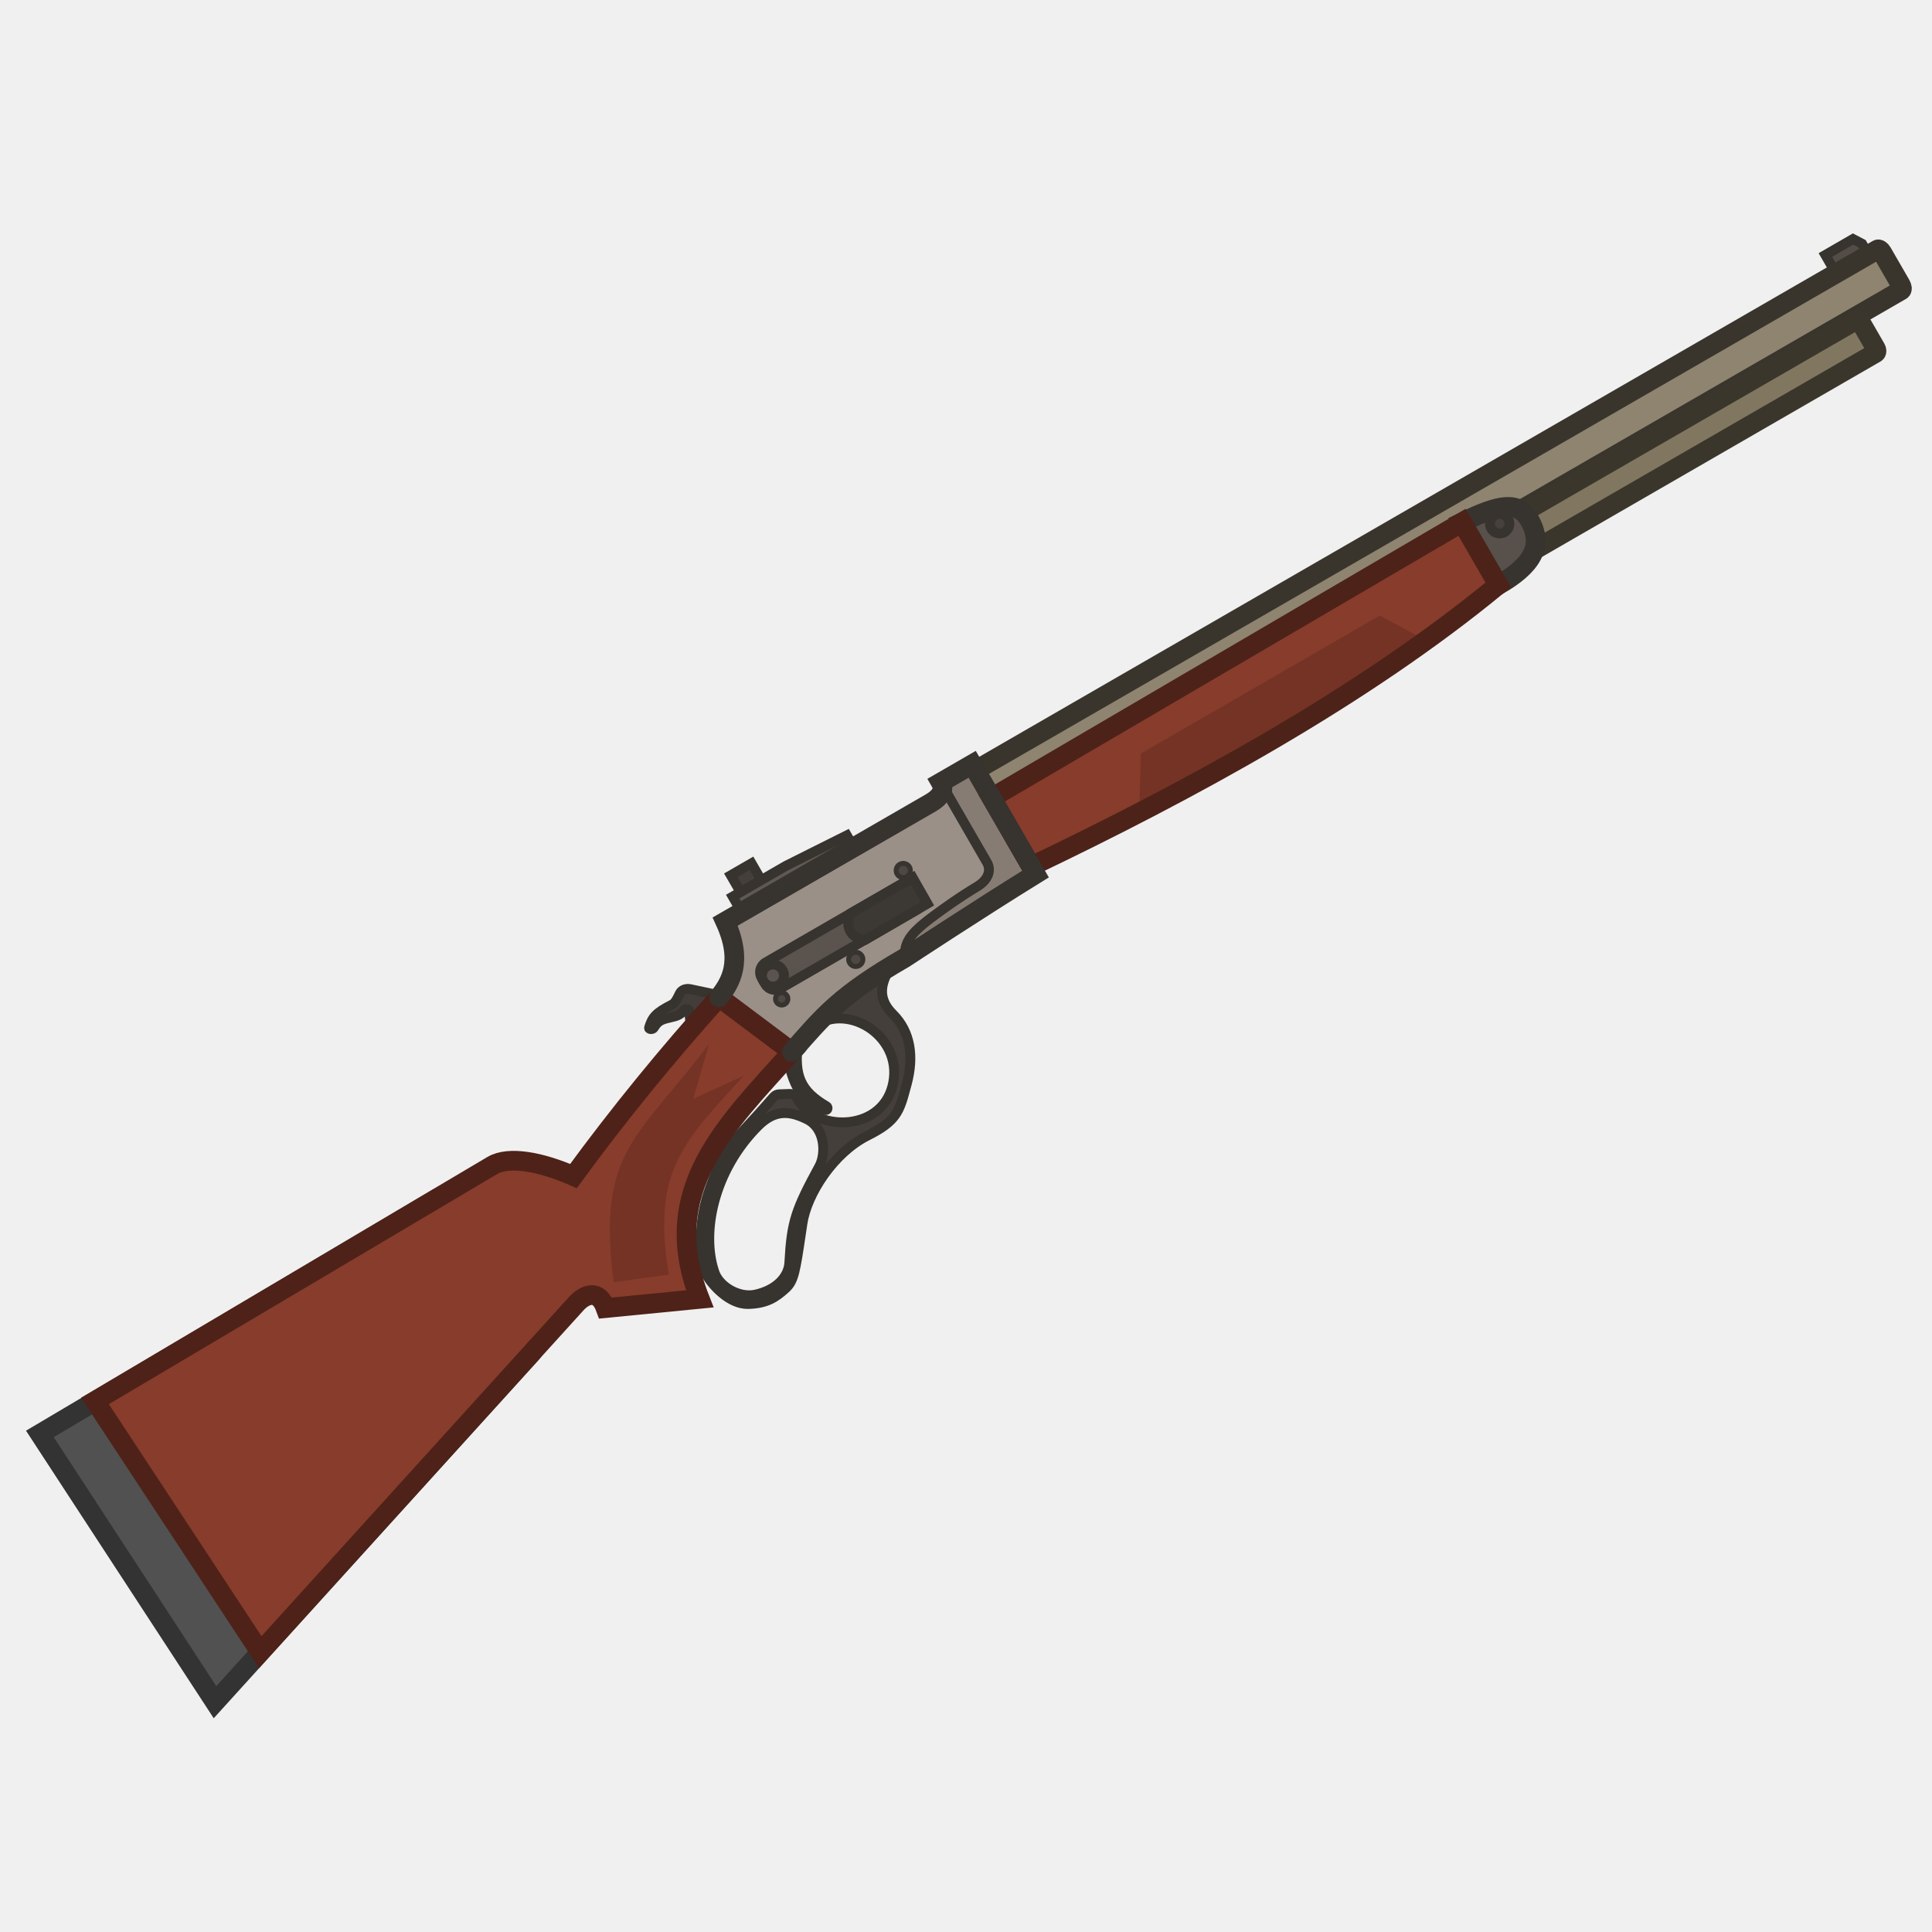
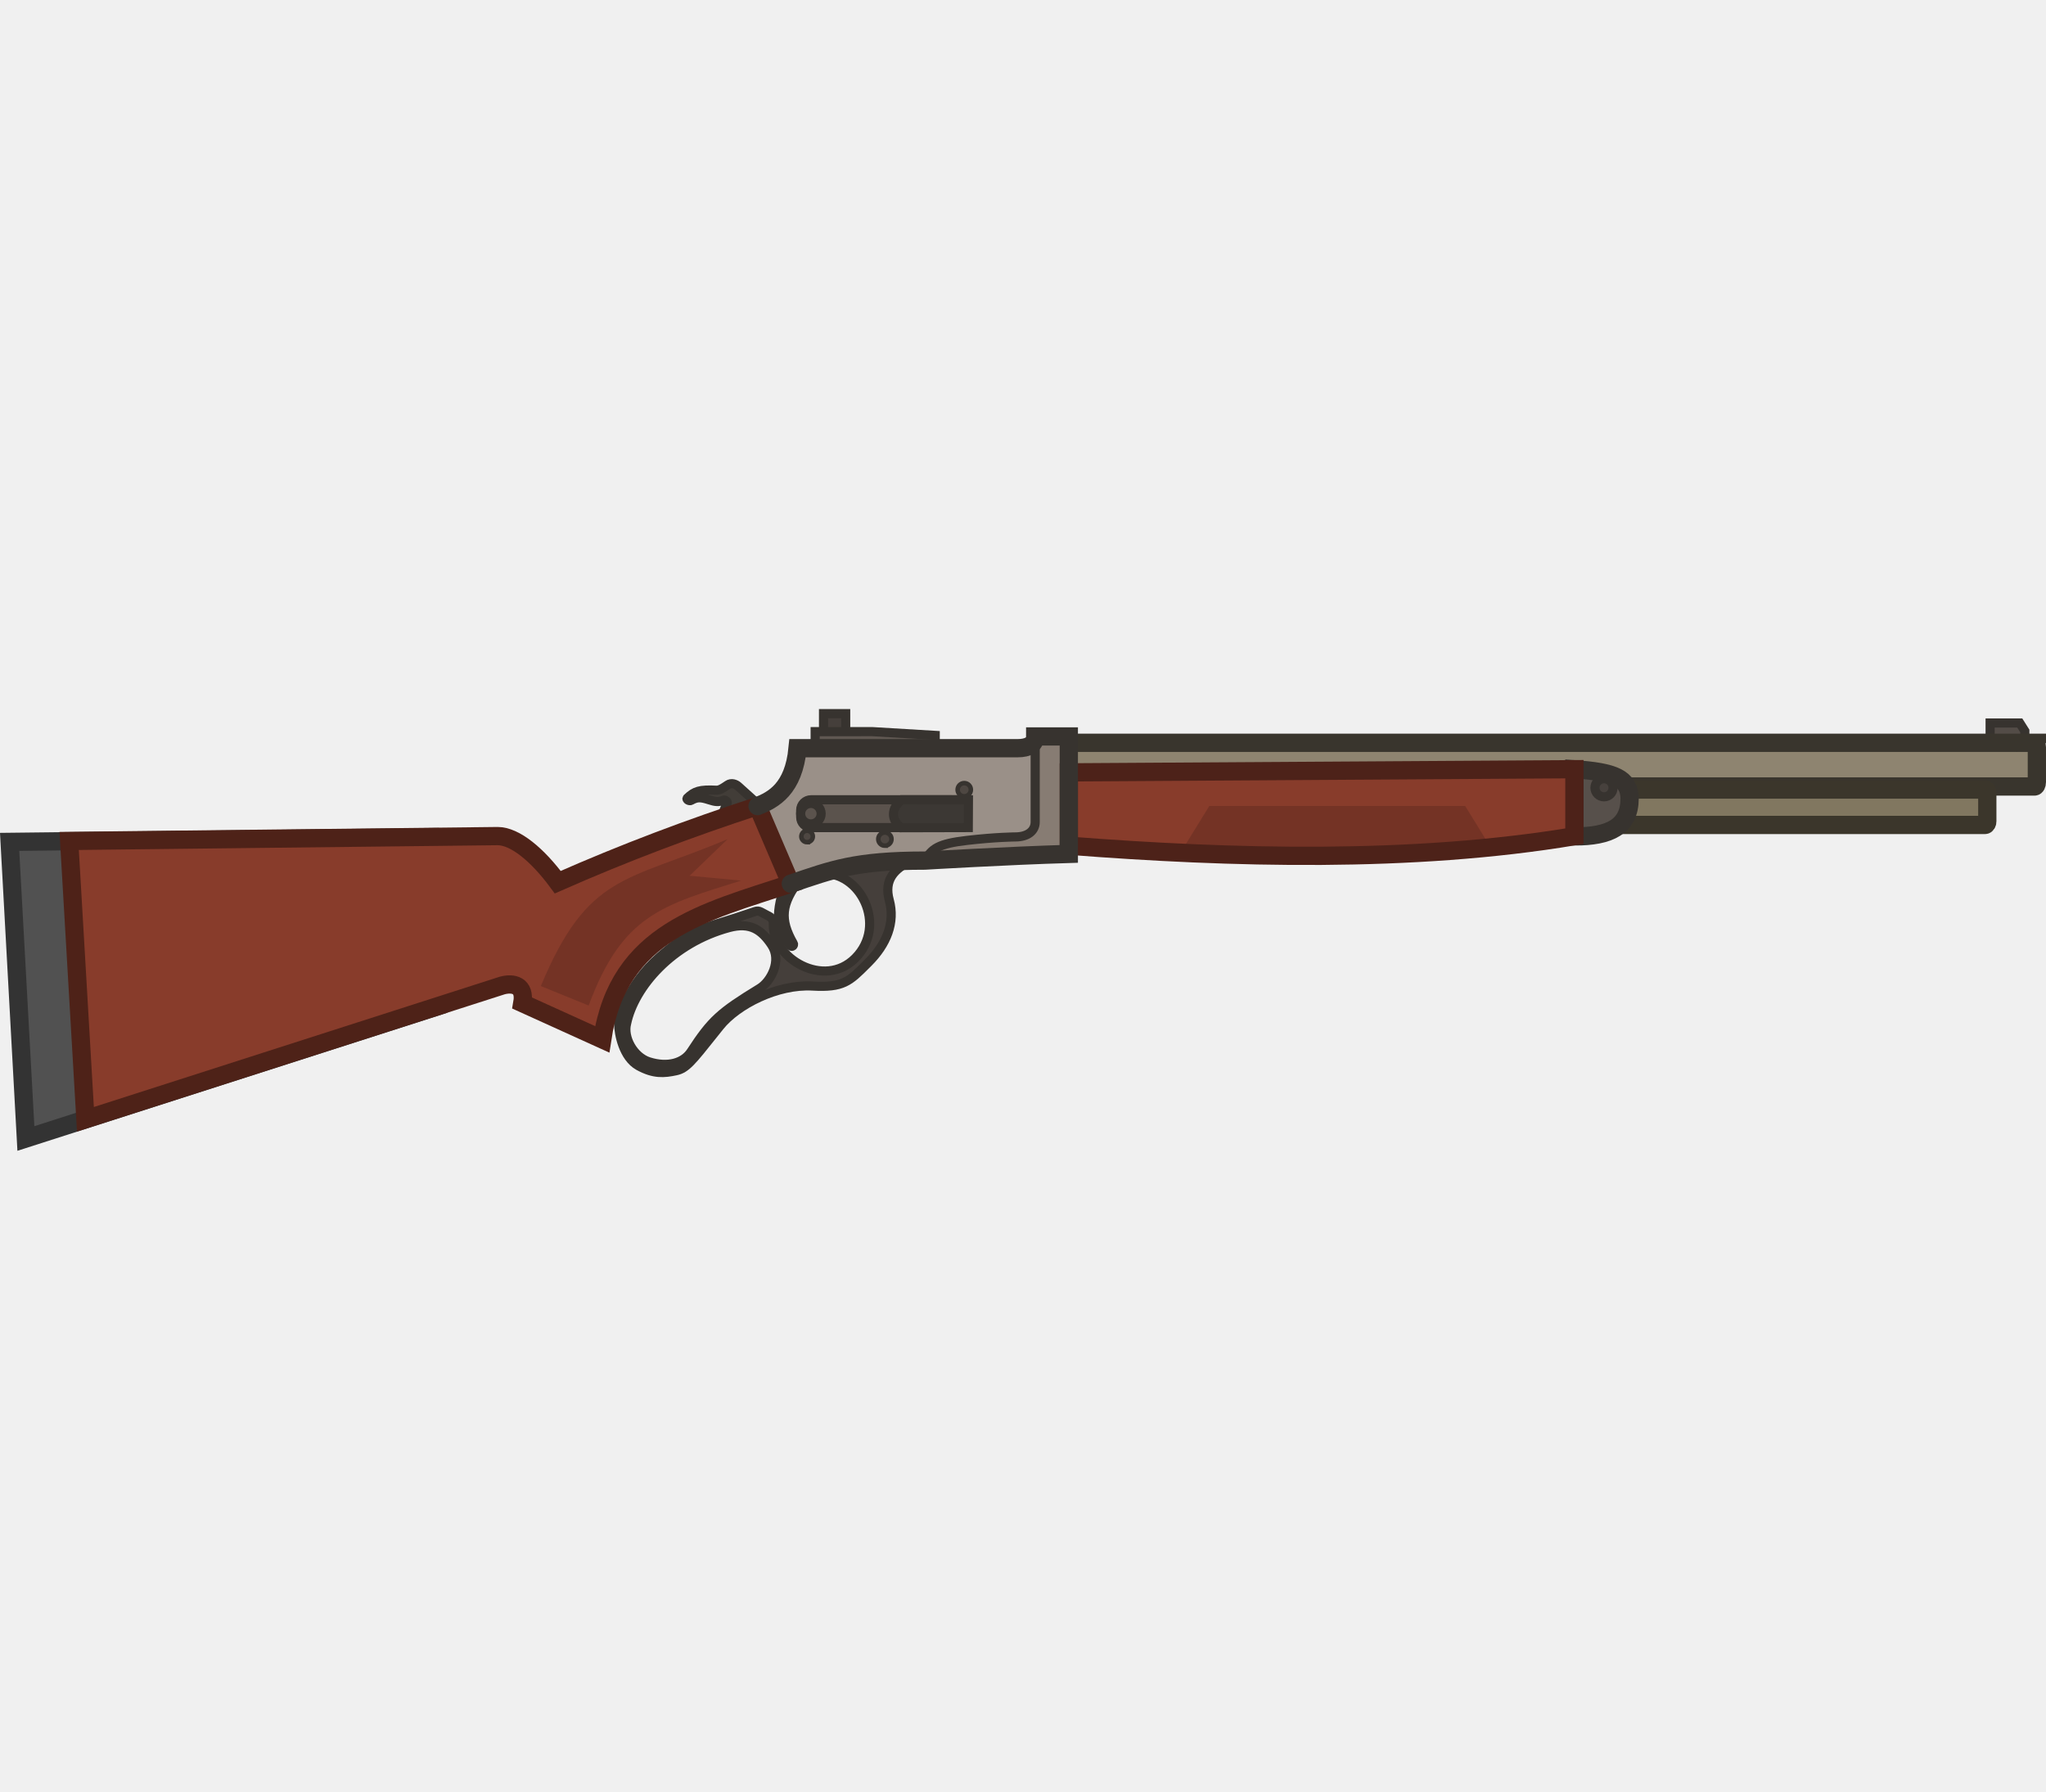
- <svg xmlns="http://www.w3.org/2000/svg" width="110" height="110" viewBox="0 0 110 110" fill="none">
-   <g clip-path="url(#clip0_1744_862)">
-     <path fill-rule="evenodd" clip-rule="evenodd" d="M50.806 54.931C50.127 55.923 49.918 56.829 50.836 57.741C51.843 58.74 52.045 60.153 51.631 61.699C51.617 61.75 51.603 61.801 51.59 61.85C51.208 63.281 51.065 63.818 49.389 64.66C47.454 65.632 45.942 67.974 45.688 69.656C45.658 69.859 45.63 70.049 45.603 70.228C45.278 72.404 45.198 72.933 44.728 73.358C44.177 73.856 43.664 74.221 42.594 74.244C41.524 74.266 40.549 73.151 40.241 72.619C40.074 72.33 39.52 70.253 40.375 67.782C41.103 65.679 41.628 65.114 42.638 64.024C42.815 63.833 43.007 63.626 43.217 63.393L44.056 62.447C44.132 62.361 44.24 62.309 44.355 62.305L44.965 62.284C45.151 62.278 45.316 62.398 45.402 62.564C46.363 64.416 50.101 64.492 50.804 61.868C51.542 59.114 48.352 57.03 46.368 58.438L48.427 56.15L50.806 54.931ZM46.649 66.407C45.291 68.903 45.068 69.571 44.943 71.881C44.899 72.685 44.228 73.443 43.012 73.71C42.053 73.921 40.887 73.222 40.652 72.357C39.939 70.182 40.598 66.677 43.154 64.114C44.122 63.143 44.976 63.248 45.949 63.728C46.99 64.243 47.037 65.693 46.649 66.407Z" fill="#453F3B" stroke="#37332F" stroke-width="0.561" stroke-miterlimit="3.994" />
-     <rect x="103.828" y="17.953" width="1.138" height="1.305" transform="rotate(-30 103.828 17.9531)" fill="#403B36" stroke="#37332F" stroke-width="0.561" />
-     <path d="M38.261 57.198C37.352 57.663 37.132 57.913 36.956 58.512C36.925 58.617 37.166 58.62 37.226 58.519C37.447 58.147 37.628 58.049 38.159 57.933C38.566 57.844 38.745 57.778 38.963 57.493C39.016 57.425 39.23 57.456 39.238 57.552C39.409 59.663 40.001 60.453 41.641 61.652L42.595 58.049L40.565 56.586L39.297 56.317C39.102 56.276 38.821 56.324 38.704 56.565C38.543 56.9 38.44 57.106 38.261 57.198Z" fill="#423D38" stroke="#37332F" stroke-width="0.561" />
-     <path d="M40.94 56.778C41.583 55.949 42.338 54.769 41.291 52.469L52.99 45.715C53.551 45.391 53.81 44.975 53.565 44.549L55.352 43.517L58.959 49.765C55.764 51.736 51.511 54.538 51.511 54.538C47.819 56.67 46.868 57.855 45.089 59.885" fill="#9A9088" />
-     <path d="M47.066 62.991C45.592 62.13 45.197 61.262 45.435 59.392L44.805 60.02C45.112 61.75 45.677 62.853 46.96 63.197C47.128 63.242 47.161 63.047 47.066 62.991Z" fill="#403B36" stroke="#37332F" stroke-width="0.561" stroke-miterlimit="3.994" />
-     <path d="M104.746 15.936L103.928 14.518L105.503 13.608L106.021 13.88L106.631 14.938L104.746 15.936Z" fill="#534C47" stroke="#37332F" stroke-width="0.561" stroke-miterlimit="3.994" stroke-linecap="round" />
-     <path d="M106.9 14.207L55.556 43.85C55.488 43.889 55.494 44.025 55.568 44.154L56.641 46.012C56.715 46.141 56.83 46.213 56.897 46.174L108.242 16.531C108.309 16.492 108.303 16.356 108.229 16.227L107.156 14.369C107.082 14.241 106.967 14.168 106.9 14.207Z" fill="#8E8470" stroke="#39352D" stroke-width="1.121" stroke-miterlimit="3.994" stroke-linecap="round" />
-     <path d="M105.7 18.216L78.827 33.731C78.76 33.77 78.754 33.886 78.814 33.99L79.682 35.495C79.743 35.599 79.846 35.651 79.913 35.612L106.786 20.097C106.854 20.058 106.86 19.942 106.799 19.838L105.931 18.334C105.871 18.23 105.768 18.177 105.7 18.216Z" fill="#817760" stroke="#3B362B" stroke-width="1.121" stroke-miterlimit="3.994" stroke-linecap="round" />
-     <path d="M58.959 49.766L55.352 43.518L53.565 44.55L56.191 49.099C56.463 49.569 56.256 50.12 55.589 50.505C55.589 50.505 54.562 51.105 53.118 52.18C51.71 53.228 51.505 53.687 51.511 54.539C51.511 54.539 55.764 51.737 58.959 49.766Z" fill="#877C73" stroke="#37332F" stroke-width="0.561" stroke-miterlimit="3.994" stroke-linecap="round" />
-     <path d="M2.27 81.641L12.241 96.916L30.297 77.004C30.764 76.537 25.825 67.697 24.904 68.229L2.27 81.641Z" fill="#515151" stroke="#333333" stroke-width="1.121" stroke-miterlimit="3.994" stroke-linecap="round" />
-     <path d="M5.407 79.764L14.818 94.068L32.873 74.156C33.341 73.689 34.089 73.394 34.481 74.476L39.842 73.952C37.402 67.745 41.344 64.078 45.087 59.885L40.937 56.776C38.037 60.003 35.265 63.384 32.651 66.959C30.736 66.121 28.962 65.82 28.042 66.352L5.407 79.764Z" fill="#883C2B" stroke="#4E2218" stroke-width="1.121" stroke-miterlimit="3.994" stroke-linecap="round" />
-     <path d="M34.942 73.001L38.084 72.569C37.074 66.688 38.951 64.954 42.356 61.241L39.467 62.568L40.363 59.45C36.282 64.856 33.98 65.531 34.942 73.001Z" fill="#743325" />
-     <path d="M85.307 33.313L83.244 29.739C85.428 28.671 86.431 28.52 87.076 29.596C87.947 31.105 87.181 32.231 85.307 33.313Z" fill="#57504B" stroke="#37332F" stroke-width="1.121" stroke-miterlimit="3.994" stroke-linecap="round" />
-     <path d="M85.664 30.298C85.93 30.144 86.021 29.805 85.867 29.539C85.714 29.273 85.374 29.182 85.108 29.335C84.842 29.489 84.751 29.829 84.905 30.095C85.058 30.36 85.398 30.451 85.664 30.298Z" fill="#47413D" stroke="#37332F" stroke-width="0.561" stroke-miterlimit="3.994" stroke-linecap="round" />
-     <path d="M56.454 45.428L83.242 29.739L85.3 33.303C77.506 39.72 67.716 45.017 58.706 49.328L56.454 45.428Z" fill="#883C2B" />
-     <path d="M51.364 50.31L43.594 54.797C43.288 54.974 43.182 55.366 43.359 55.672L43.573 56.042C43.75 56.349 44.142 56.454 44.449 56.277L52.219 51.791C52.526 51.614 52.631 51.222 52.454 50.915L52.24 50.545C52.063 50.239 51.671 50.133 51.364 50.31Z" fill="#5B534D" stroke="#37332F" stroke-width="0.561" stroke-miterlimit="3.994" stroke-linecap="round" />
-     <path d="M44.325 56.088C44.626 55.914 44.729 55.529 44.555 55.228C44.381 54.927 43.996 54.824 43.695 54.998C43.394 55.172 43.291 55.556 43.465 55.858C43.639 56.158 44.024 56.262 44.325 56.088Z" fill="#5B534D" stroke="#37332F" stroke-width="0.561" stroke-miterlimit="3.994" stroke-linecap="round" />
-     <path d="M44.683 57.176C44.852 57.079 44.91 56.864 44.812 56.695C44.715 56.526 44.499 56.469 44.331 56.566C44.162 56.663 44.104 56.879 44.202 57.047C44.299 57.216 44.515 57.274 44.683 57.176Z" fill="#4E4742" stroke="#37332F" stroke-width="0.28" stroke-miterlimit="3.994" stroke-linecap="round" />
-     <path d="M48.927 54.975C49.121 54.863 49.188 54.614 49.076 54.42C48.964 54.226 48.716 54.16 48.521 54.272C48.327 54.384 48.261 54.632 48.373 54.826C48.485 55.02 48.733 55.087 48.927 54.975Z" fill="#4E4742" stroke="#37332F" stroke-width="0.28" stroke-miterlimit="3.994" stroke-linecap="round" />
-     <path d="M51.554 49.947C51.767 49.878 51.883 49.649 51.814 49.436C51.744 49.222 51.515 49.106 51.302 49.176C51.089 49.245 50.972 49.474 51.042 49.688C51.112 49.901 51.341 50.017 51.554 49.947Z" fill="#4E4742" stroke="#37332F" stroke-width="0.28" stroke-miterlimit="3.994" stroke-linecap="round" />
-     <path d="M42.788 49.154L41.609 49.835L42.333 51.088L43.512 50.408L42.788 49.154Z" fill="#453F3B" stroke="#37332F" stroke-width="0.561" stroke-miterlimit="3.994" stroke-linecap="round" />
-     <path d="M52.805 51.45L51.961 49.968L48.422 52.008C48.083 52.78 48.458 53.437 49.245 53.519L52.805 51.45Z" fill="#3C3834" stroke="#37332F" stroke-width="0.561" stroke-miterlimit="3.994" stroke-linecap="round" />
-     <path d="M41.717 51.048L44.755 49.294L48.216 47.562L48.609 48.244L42.226 51.929L41.717 51.048Z" fill="#605852" stroke="#37332F" stroke-width="0.561" stroke-miterlimit="3.994" stroke-linecap="round" />
-     <path d="M81.186 36.466C76.099 40.129 70.452 43.388 64.862 46.275L64.959 42.903L78.565 35.047L81.186 36.466Z" fill="#743325" />
-     <path d="M56.454 45.428L83.242 29.739L85.3 33.303C77.506 39.72 67.716 45.017 58.706 49.328L56.454 45.428Z" stroke="#4D2219" stroke-width="1.121" stroke-miterlimit="3.994" stroke-linecap="round" />
-     <path d="M40.94 56.778C41.583 55.949 42.338 54.769 41.291 52.469L52.99 45.715C53.551 45.391 53.81 44.975 53.565 44.549L55.352 43.517L58.959 49.765C55.764 51.736 51.511 54.538 51.511 54.538C47.819 56.67 46.868 57.855 45.089 59.885" stroke="#37332F" stroke-width="1.121" stroke-miterlimit="3.994" stroke-linecap="round" />
+ <svg xmlns="http://www.w3.org/2000/svg" width="125.622" height="110" viewBox="0 0 125.622 110" fill="none" version="1.1" id="svg25">
+   <g clip-path="url(#clip0_1744_862)" id="g25" transform="rotate(30,57.30288,63.53814)">
+     <path fill-rule="evenodd" clip-rule="evenodd" d="m 50.806,54.931 c -0.679,0.992 -0.888,1.898 0.03,2.809 1.007,0.999 1.209,2.412 0.794,3.958 -0.014,0.052 -0.027,0.102 -0.041,0.152 -0.382,1.431 -0.525,1.968 -2.201,2.81 -1.934,0.971 -3.447,3.313 -3.7,4.996 -0.03,0.202 -0.059,0.392 -0.086,0.571 -0.325,2.176 -0.405,2.706 -0.875,3.131 -0.551,0.498 -1.064,0.863 -2.134,0.886 -1.07,0.022 -2.045,-1.092 -2.353,-1.625 -0.167,-0.289 -0.721,-2.366 0.134,-4.837 0.728,-2.103 1.252,-2.668 2.263,-3.758 0.177,-0.191 0.368,-0.398 0.579,-0.631 l 0.839,-0.946 c 0.076,-0.086 0.185,-0.137 0.3,-0.141 l 0.609,-0.021 c 0.187,-0.006 0.351,0.114 0.437,0.279 0.961,1.853 4.699,1.928 5.402,-0.695 0.738,-2.754 -2.452,-4.839 -4.436,-3.43 l 2.059,-2.289 z m -4.157,11.475 c -1.358,2.497 -1.581,3.164 -1.706,5.475 -0.043,0.804 -0.715,1.562 -1.931,1.829 -0.958,0.21 -2.125,-0.488 -2.36,-1.353 -0.713,-2.176 -0.054,-5.68 2.502,-8.243 0.969,-0.971 1.822,-0.866 2.795,-0.386 1.041,0.514 1.088,1.965 0.7,2.678 z" fill="#453f3b" stroke="#37332f" stroke-width="0.561" stroke-miterlimit="3.994" id="path1" />
+     <rect x="103.828" y="17.953" width="1.138" height="1.305" transform="rotate(-30,103.828,17.9531)" fill="#403b36" stroke="#37332f" stroke-width="0.561" id="rect1" />
+     <path d="m 38.261,57.198 c -0.909,0.466 -1.129,0.715 -1.305,1.314 -0.031,0.105 0.21,0.108 0.27,0.007 0.221,-0.372 0.402,-0.47 0.933,-0.586 0.407,-0.089 0.586,-0.154 0.804,-0.439 0.053,-0.069 0.267,-0.038 0.275,0.059 0.17,2.111 0.762,2.901 2.403,4.1 l 0.954,-3.603 -2.03,-1.463 -1.269,-0.27 c -0.194,-0.041 -0.476,0.007 -0.592,0.248 -0.162,0.335 -0.264,0.541 -0.444,0.633 z" fill="#423d38" stroke="#37332f" stroke-width="0.561" id="path2" />
+     <path d="m 40.94,56.778 c 0.643,-0.829 1.399,-2.009 0.352,-4.309 l 11.699,-6.755 c 0.561,-0.324 0.82,-0.74 0.574,-1.165 l 1.787,-1.032 3.607,6.247 c -3.194,1.971 -7.447,4.774 -7.447,4.774 -3.692,2.132 -4.643,3.317 -6.422,5.346" fill="#9a9088" id="path3" />
+     <path d="m 47.066,62.991 c -1.474,-0.861 -1.869,-1.729 -1.631,-3.6 l -0.631,0.629 c 0.307,1.729 0.873,2.833 2.155,3.176 0.168,0.045 0.201,-0.15 0.106,-0.206 z" fill="#403b36" stroke="#37332f" stroke-width="0.561" stroke-miterlimit="3.994" id="path4" />
+     <path d="m 104.746,15.936 -0.818,-1.418 1.575,-0.91 0.518,0.272 0.61,1.058 z" fill="#534c47" stroke="#37332f" stroke-width="0.561" stroke-miterlimit="3.994" stroke-linecap="round" id="path5" />
+     <path d="M 106.9,14.207 55.556,43.85 c -0.067,0.039 -0.062,0.175 0.012,0.303 l 1.073,1.858 c 0.074,0.129 0.189,0.201 0.256,0.162 L 108.242,16.531 c 0.067,-0.039 0.061,-0.175 -0.013,-0.303 l -1.073,-1.858 c -0.074,-0.129 -0.189,-0.201 -0.256,-0.162 z" fill="#8e8470" stroke="#39352d" stroke-width="1.121" stroke-miterlimit="3.994" stroke-linecap="round" id="path6" />
+     <path d="M 105.7,18.216 78.827,33.731 c -0.067,0.039 -0.073,0.155 -0.013,0.259 l 0.869,1.504 c 0.06,0.104 0.163,0.157 0.231,0.118 L 106.786,20.097 c 0.068,-0.039 0.074,-0.155 0.013,-0.259 l -0.868,-1.504 c -0.06,-0.104 -0.163,-0.157 -0.231,-0.118 z" fill="#817760" stroke="#3b362b" stroke-width="1.121" stroke-miterlimit="3.994" stroke-linecap="round" id="path7" />
+     <path d="m 58.959,49.766 -3.607,-6.247 -1.787,1.032 2.626,4.549 c 0.272,0.471 0.065,1.021 -0.602,1.406 0,0 -1.027,0.6 -2.471,1.675 -1.408,1.048 -1.614,1.507 -1.607,2.359 0,0 4.253,-2.803 7.447,-4.774 z" fill="#877c73" stroke="#37332f" stroke-width="0.561" stroke-miterlimit="3.994" stroke-linecap="round" id="path8" />
+     <path d="m 2.27,81.641 9.971,15.275 18.055,-19.912 c 0.467,-0.468 -4.471,-9.307 -5.392,-8.775 z" fill="#515151" stroke="#333333" stroke-width="1.121" stroke-miterlimit="3.994" stroke-linecap="round" id="path9" />
+     <path d="M 5.407,79.764 14.818,94.068 32.873,74.156 c 0.467,-0.468 1.216,-0.763 1.608,0.32 l 5.361,-0.525 c -2.44,-6.206 1.502,-9.874 5.245,-14.067 l -4.149,-3.108 c -2.9,3.226 -5.673,6.608 -8.286,10.182 -1.915,-0.838 -3.689,-1.138 -4.61,-0.607 z" fill="#883c2b" stroke="#4e2218" stroke-width="1.121" stroke-miterlimit="3.994" stroke-linecap="round" id="path10" />
+     <path d="m 34.942,73.001 3.142,-0.432 c -1.01,-5.88 0.867,-7.615 4.271,-11.328 l -2.888,1.327 0.896,-3.118 c -4.081,5.405 -6.383,6.08 -5.421,13.55 z" fill="#743325" id="path11" />
+     <path d="m 85.307,33.313 -2.063,-3.573 c 2.184,-1.068 3.187,-1.219 3.831,-0.143 0.871,1.509 0.105,2.635 -1.768,3.717 z" fill="#57504b" stroke="#37332f" stroke-width="1.121" stroke-miterlimit="3.994" stroke-linecap="round" id="path12" />
+     <path d="m 85.664,30.298 c 0.266,-0.153 0.357,-0.493 0.203,-0.759 -0.153,-0.266 -0.493,-0.357 -0.759,-0.203 -0.266,0.153 -0.357,0.493 -0.203,0.759 0.153,0.266 0.493,0.357 0.759,0.203 z" fill="#47413d" stroke="#37332f" stroke-width="0.561" stroke-miterlimit="3.994" stroke-linecap="round" id="path13" />
+     <path d="m 56.454,45.428 26.788,-15.69 2.058,3.564 C 77.506,39.72 67.716,45.017 58.706,49.328 Z" fill="#883c2b" id="path14" />
+     <path d="m 51.364,50.31 -7.77,4.486 c -0.306,0.177 -0.412,0.569 -0.235,0.875 l 0.214,0.37 c 0.177,0.307 0.569,0.412 0.875,0.235 l 7.77,-4.486 c 0.307,-0.177 0.412,-0.569 0.235,-0.875 l -0.214,-0.37 c -0.177,-0.307 -0.569,-0.412 -0.875,-0.235 z" fill="#5b534d" stroke="#37332f" stroke-width="0.561" stroke-miterlimit="3.994" stroke-linecap="round" id="path15" />
+     <path d="m 44.325,56.088 c 0.301,-0.174 0.404,-0.559 0.23,-0.86 -0.174,-0.301 -0.559,-0.404 -0.86,-0.23 -0.301,0.174 -0.404,0.559 -0.23,0.86 0.174,0.301 0.559,0.404 0.86,0.23 z" fill="#5b534d" stroke="#37332f" stroke-width="0.561" stroke-miterlimit="3.994" stroke-linecap="round" id="path16" />
+     <path d="m 44.683,57.176 c 0.169,-0.097 0.226,-0.313 0.129,-0.481 -0.097,-0.169 -0.313,-0.226 -0.481,-0.129 -0.169,0.097 -0.226,0.313 -0.129,0.482 0.097,0.169 0.313,0.226 0.482,0.129 z" fill="#4e4742" stroke="#37332f" stroke-width="0.28" stroke-miterlimit="3.994" stroke-linecap="round" id="path17" />
+     <path d="m 48.927,54.975 c 0.194,-0.112 0.261,-0.36 0.149,-0.554 -0.112,-0.194 -0.36,-0.261 -0.554,-0.148 -0.194,0.112 -0.261,0.36 -0.148,0.554 0.112,0.194 0.36,0.261 0.554,0.149 z" fill="#4e4742" stroke="#37332f" stroke-width="0.28" stroke-miterlimit="3.994" stroke-linecap="round" id="path18" />
+     <path d="m 51.554,49.947 c 0.213,-0.07 0.33,-0.299 0.26,-0.512 -0.07,-0.213 -0.299,-0.329 -0.512,-0.26 -0.213,0.07 -0.33,0.299 -0.26,0.512 0.07,0.213 0.299,0.33 0.512,0.26 z" fill="#4e4742" stroke="#37332f" stroke-width="0.28" stroke-miterlimit="3.994" stroke-linecap="round" id="path19" />
+     <path d="m 42.788,49.154 -1.179,0.681 0.724,1.253 1.179,-0.681 z" fill="#453f3b" stroke="#37332f" stroke-width="0.561" stroke-miterlimit="3.994" stroke-linecap="round" id="path20" />
+     <path d="m 52.805,51.45 -0.845,-1.482 -3.539,2.04 c -0.34,0.772 0.036,1.429 0.823,1.51 z" fill="#3c3834" stroke="#37332f" stroke-width="0.561" stroke-miterlimit="3.994" stroke-linecap="round" id="path21" />
+     <path d="m 41.717,51.048 3.038,-1.754 3.461,-1.732 0.393,0.681 -6.383,3.686 z" fill="#605852" stroke="#37332f" stroke-width="0.561" stroke-miterlimit="3.994" stroke-linecap="round" id="path22" />
+     <path d="m 81.186,36.466 c -5.087,3.663 -10.734,6.923 -16.325,9.809 l 0.097,-3.372 13.606,-7.855 z" fill="#743325" id="path23" />
+     <path d="m 56.454,45.428 26.788,-15.69 2.058,3.564 C 77.506,39.72 67.716,45.017 58.706,49.328 Z" stroke="#4d2219" stroke-width="1.121" stroke-miterlimit="3.994" stroke-linecap="round" id="path24" />
+     <path d="m 40.94,56.778 c 0.643,-0.829 1.399,-2.009 0.352,-4.309 l 11.699,-6.755 c 0.561,-0.324 0.82,-0.74 0.574,-1.165 l 1.787,-1.032 3.607,6.247 c -3.194,1.971 -7.447,4.774 -7.447,4.774 -3.692,2.132 -4.643,3.317 -6.422,5.346" stroke="#37332f" stroke-width="1.121" stroke-miterlimit="3.994" stroke-linecap="round" id="path25" />
  </g>
-   <defs>
+   <defs id="defs25">
    <clipPath id="clip0_1744_862">
-       <rect width="110" height="110" fill="white" />
+       <rect width="110" height="110" fill="#ffffff" id="rect25" x="0" y="0" />
    </clipPath>
  </defs>
</svg>
